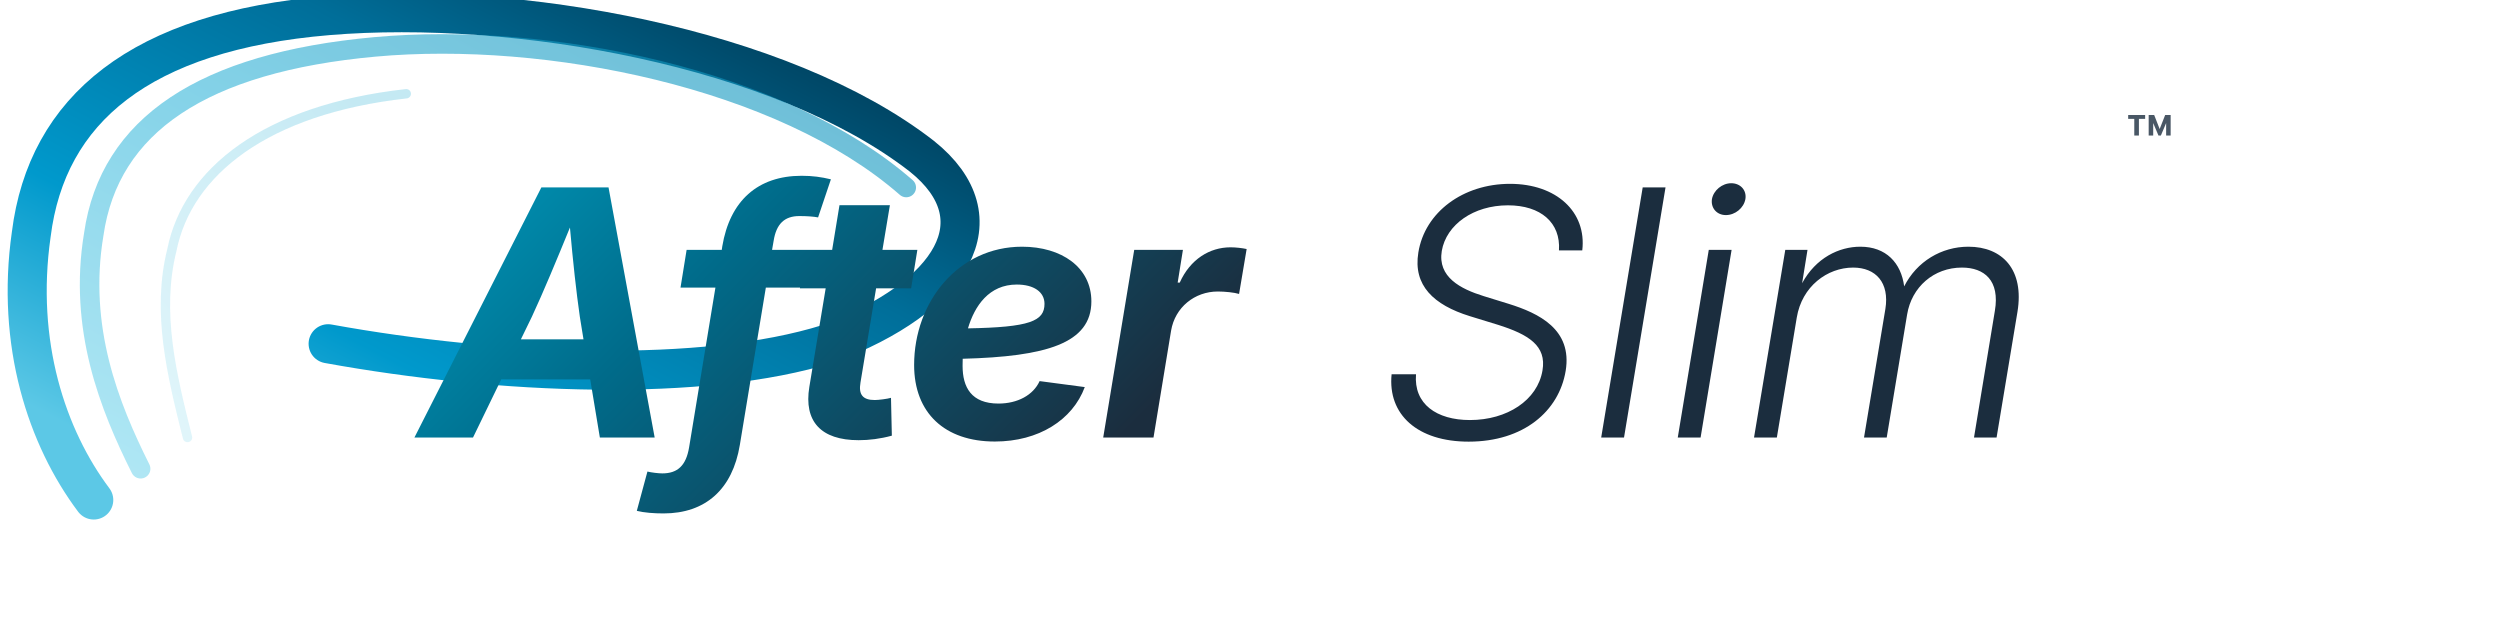
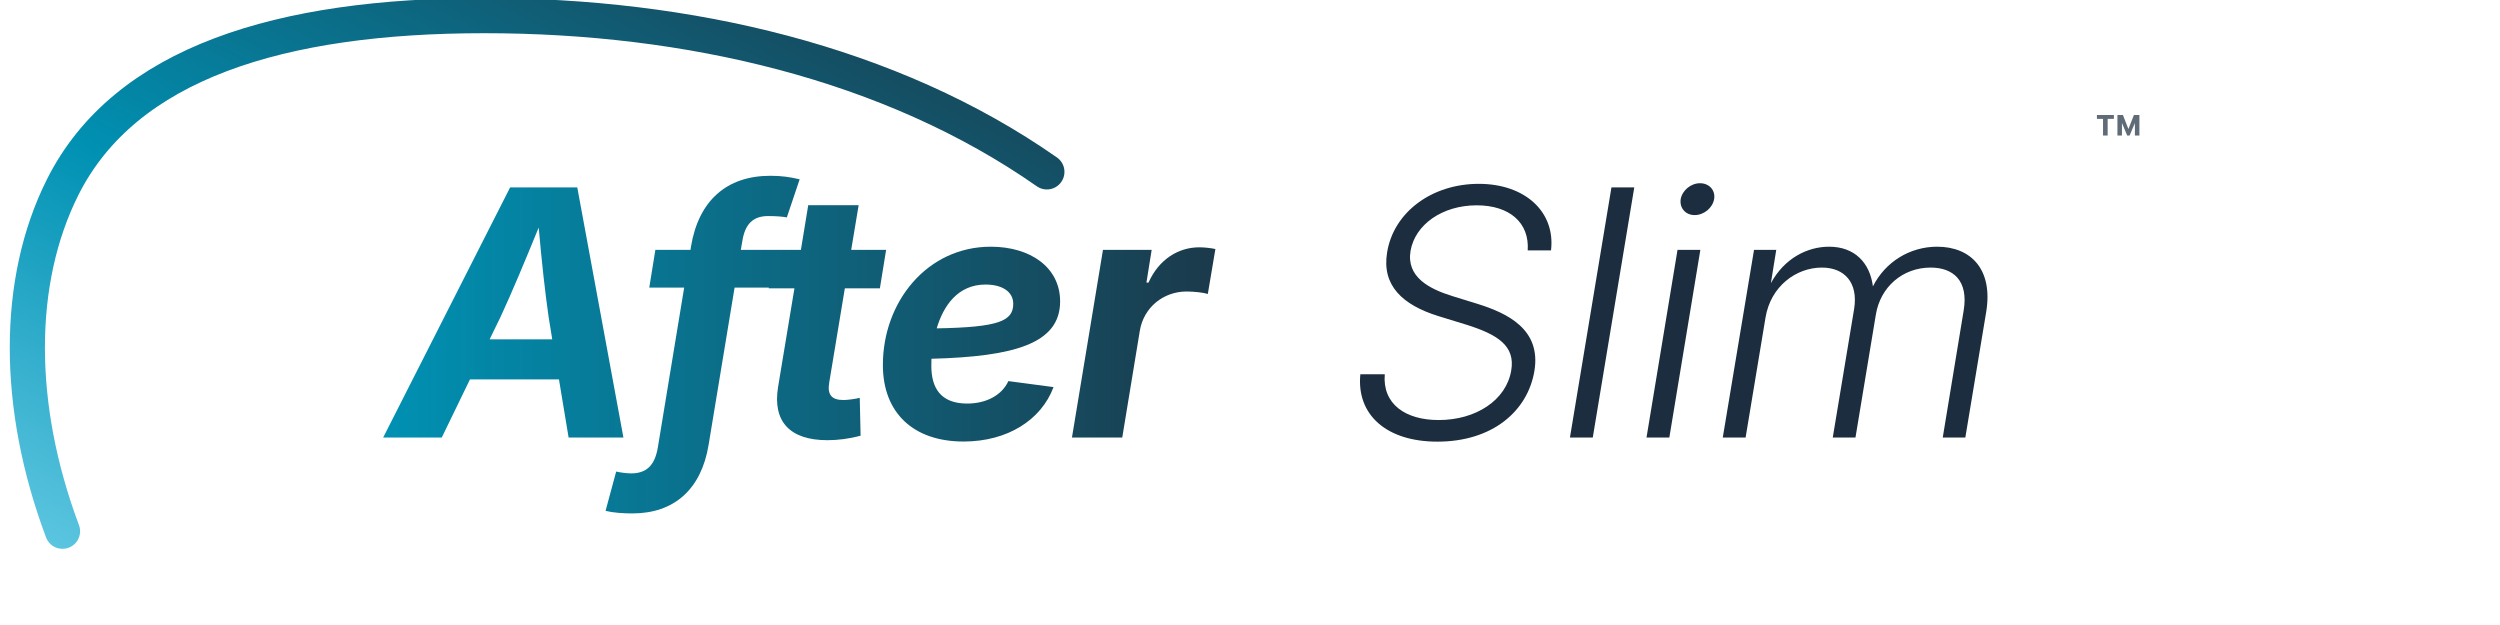
<svg xmlns="http://www.w3.org/2000/svg" viewBox="0 0 320 80" fill="none">
  <defs>
-     <linearGradient id="swooshOuter" x1="0.1" y1="0.9" x2="0.9" y2="0.1">
-       <stop offset="0%" stop-color="#5CC8E6" />
-       <stop offset="30%" stop-color="#0099CC" />
-       <stop offset="70%" stop-color="#006E99" />
-       <stop offset="100%" stop-color="#003F5C" />
+     <linearGradient id="swoosh" x1="0" y1="1" x2="1" y2="0">
+       <stop offset="0%" stop-color="#5BC5E0" />
+       <stop offset="40%" stop-color="#0091B3" />
+       <stop offset="100%" stop-color="#1B3A4B" />
    </linearGradient>
-     <linearGradient id="swooshInner" x1="0" y1="1" x2="1" y2="0">
-       <stop offset="0%" stop-color="#7DD8EE" />
-       <stop offset="50%" stop-color="#33B5D9" />
-       <stop offset="100%" stop-color="#0088B3" />
-     </linearGradient>
-     <linearGradient id="swooshAccent" x1="0" y1="1" x2="0.8" y2="0">
-       <stop offset="0%" stop-color="#AAE4F2" />
-       <stop offset="100%" stop-color="#55C0DD" />
-     </linearGradient>
-     <linearGradient id="textGrad" x1="0" y1="0" x2="1" y2="0.4">
-       <stop offset="0%" stop-color="#0099BB" />
-       <stop offset="40%" stop-color="#006B8A" />
-       <stop offset="100%" stop-color="#1B2D3E" />
+     <linearGradient id="textAfter" x1="0" y1="0.5" x2="1" y2="0.5">
+       <stop offset="0%" stop-color="#0091B3" />
+       <stop offset="100%" stop-color="#1B3A4B" />
    </linearGradient>
  </defs>
-   <path d="M12 64 C6 56, 2 44, 4 30 C6 14, 18 4, 42 2 C66 0, 100 6, 118 20 C128 28, 122 38, 106 44 C90 49, 64 48, 42 44" fill="none" stroke="url(#swooshOuter)" stroke-width="5" stroke-linecap="round" />
-   <path d="M18 60 C14 52, 10 42, 12 30 C14 16, 26 8, 48 6 C70 4, 100 10, 116 24" fill="none" stroke="url(#swooshInner)" stroke-width="2.5" stroke-linecap="round" opacity="0.6" />
-   <path d="M24 56 C22 48, 20 40, 22 32 C24 22, 34 14, 52 12" fill="none" stroke="url(#swooshAccent)" stroke-width="1.2" stroke-linecap="round" opacity="0.35" />
-   <text x="54" y="56" font-family="'Inter', 'Segoe UI', 'Helvetica Neue', Arial, sans-serif" font-size="44" font-weight="700" font-style="italic" fill="url(#textGrad)" letter-spacing="-1">After</text>
-   <text x="176" y="56" font-family="'Inter', 'Segoe UI', 'Helvetica Neue', Arial, sans-serif" font-size="44" font-weight="300" font-style="italic" fill="#1B2D3E" letter-spacing="-0.5">Slim</text>
-   <text x="272" y="22" font-family="'Inter', Arial, sans-serif" font-size="10" font-weight="600" fill="#1B2D3E" opacity="0.8">™</text>
+   <path d="M8 68 C2 52, 2 36, 8 24 C16 8, 36 2, 62 2 C88 2, 114 8, 134 22" fill="none" stroke="url(#swoosh)" stroke-width="4.5" stroke-linecap="round" />
+   <text x="50" y="56" font-family="'Inter', 'Segoe UI', 'Helvetica Neue', Arial, sans-serif" font-size="44" font-weight="700" font-style="italic" fill="url(#textAfter)" letter-spacing="-1">After</text>
+   <text x="172" y="56" font-family="'Inter', 'Segoe UI', 'Helvetica Neue', Arial, sans-serif" font-size="44" font-weight="300" font-style="italic" fill="#1B2D3E" letter-spacing="-0.5">Slim</text>
+   <text x="268" y="22" font-family="'Inter', Arial, sans-serif" font-size="10" font-weight="600" fill="#1B2D3E" opacity="0.7">™</text>
</svg>
